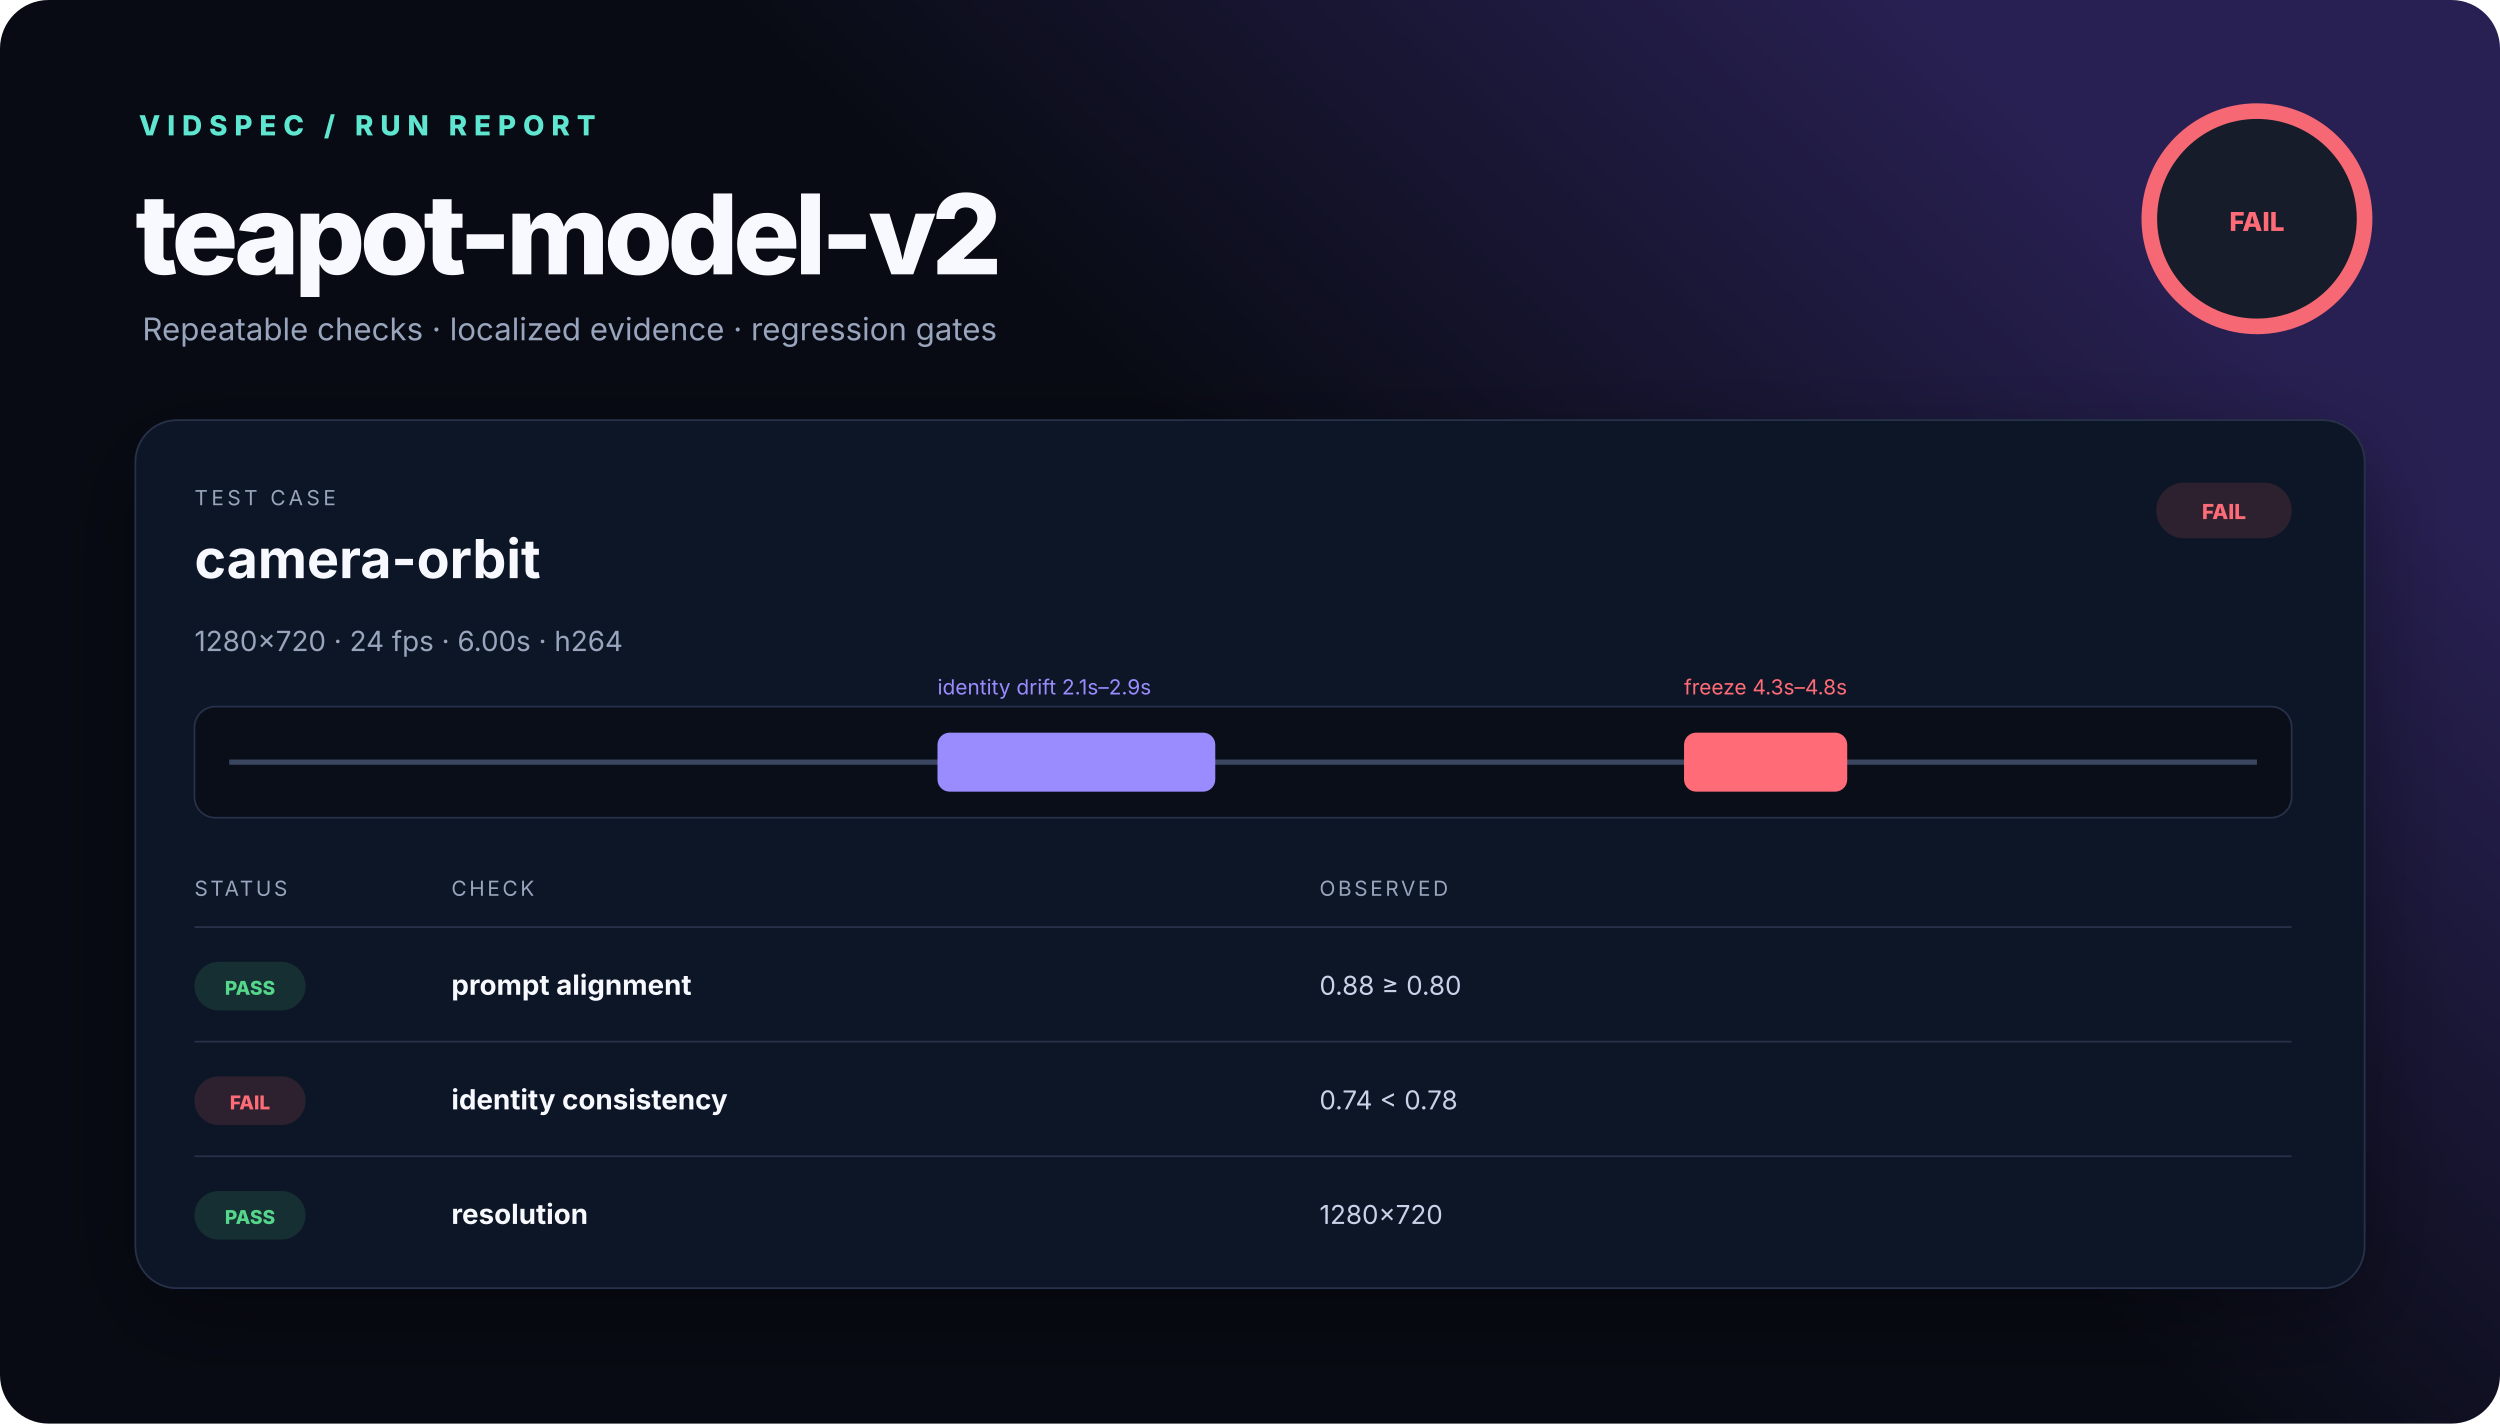
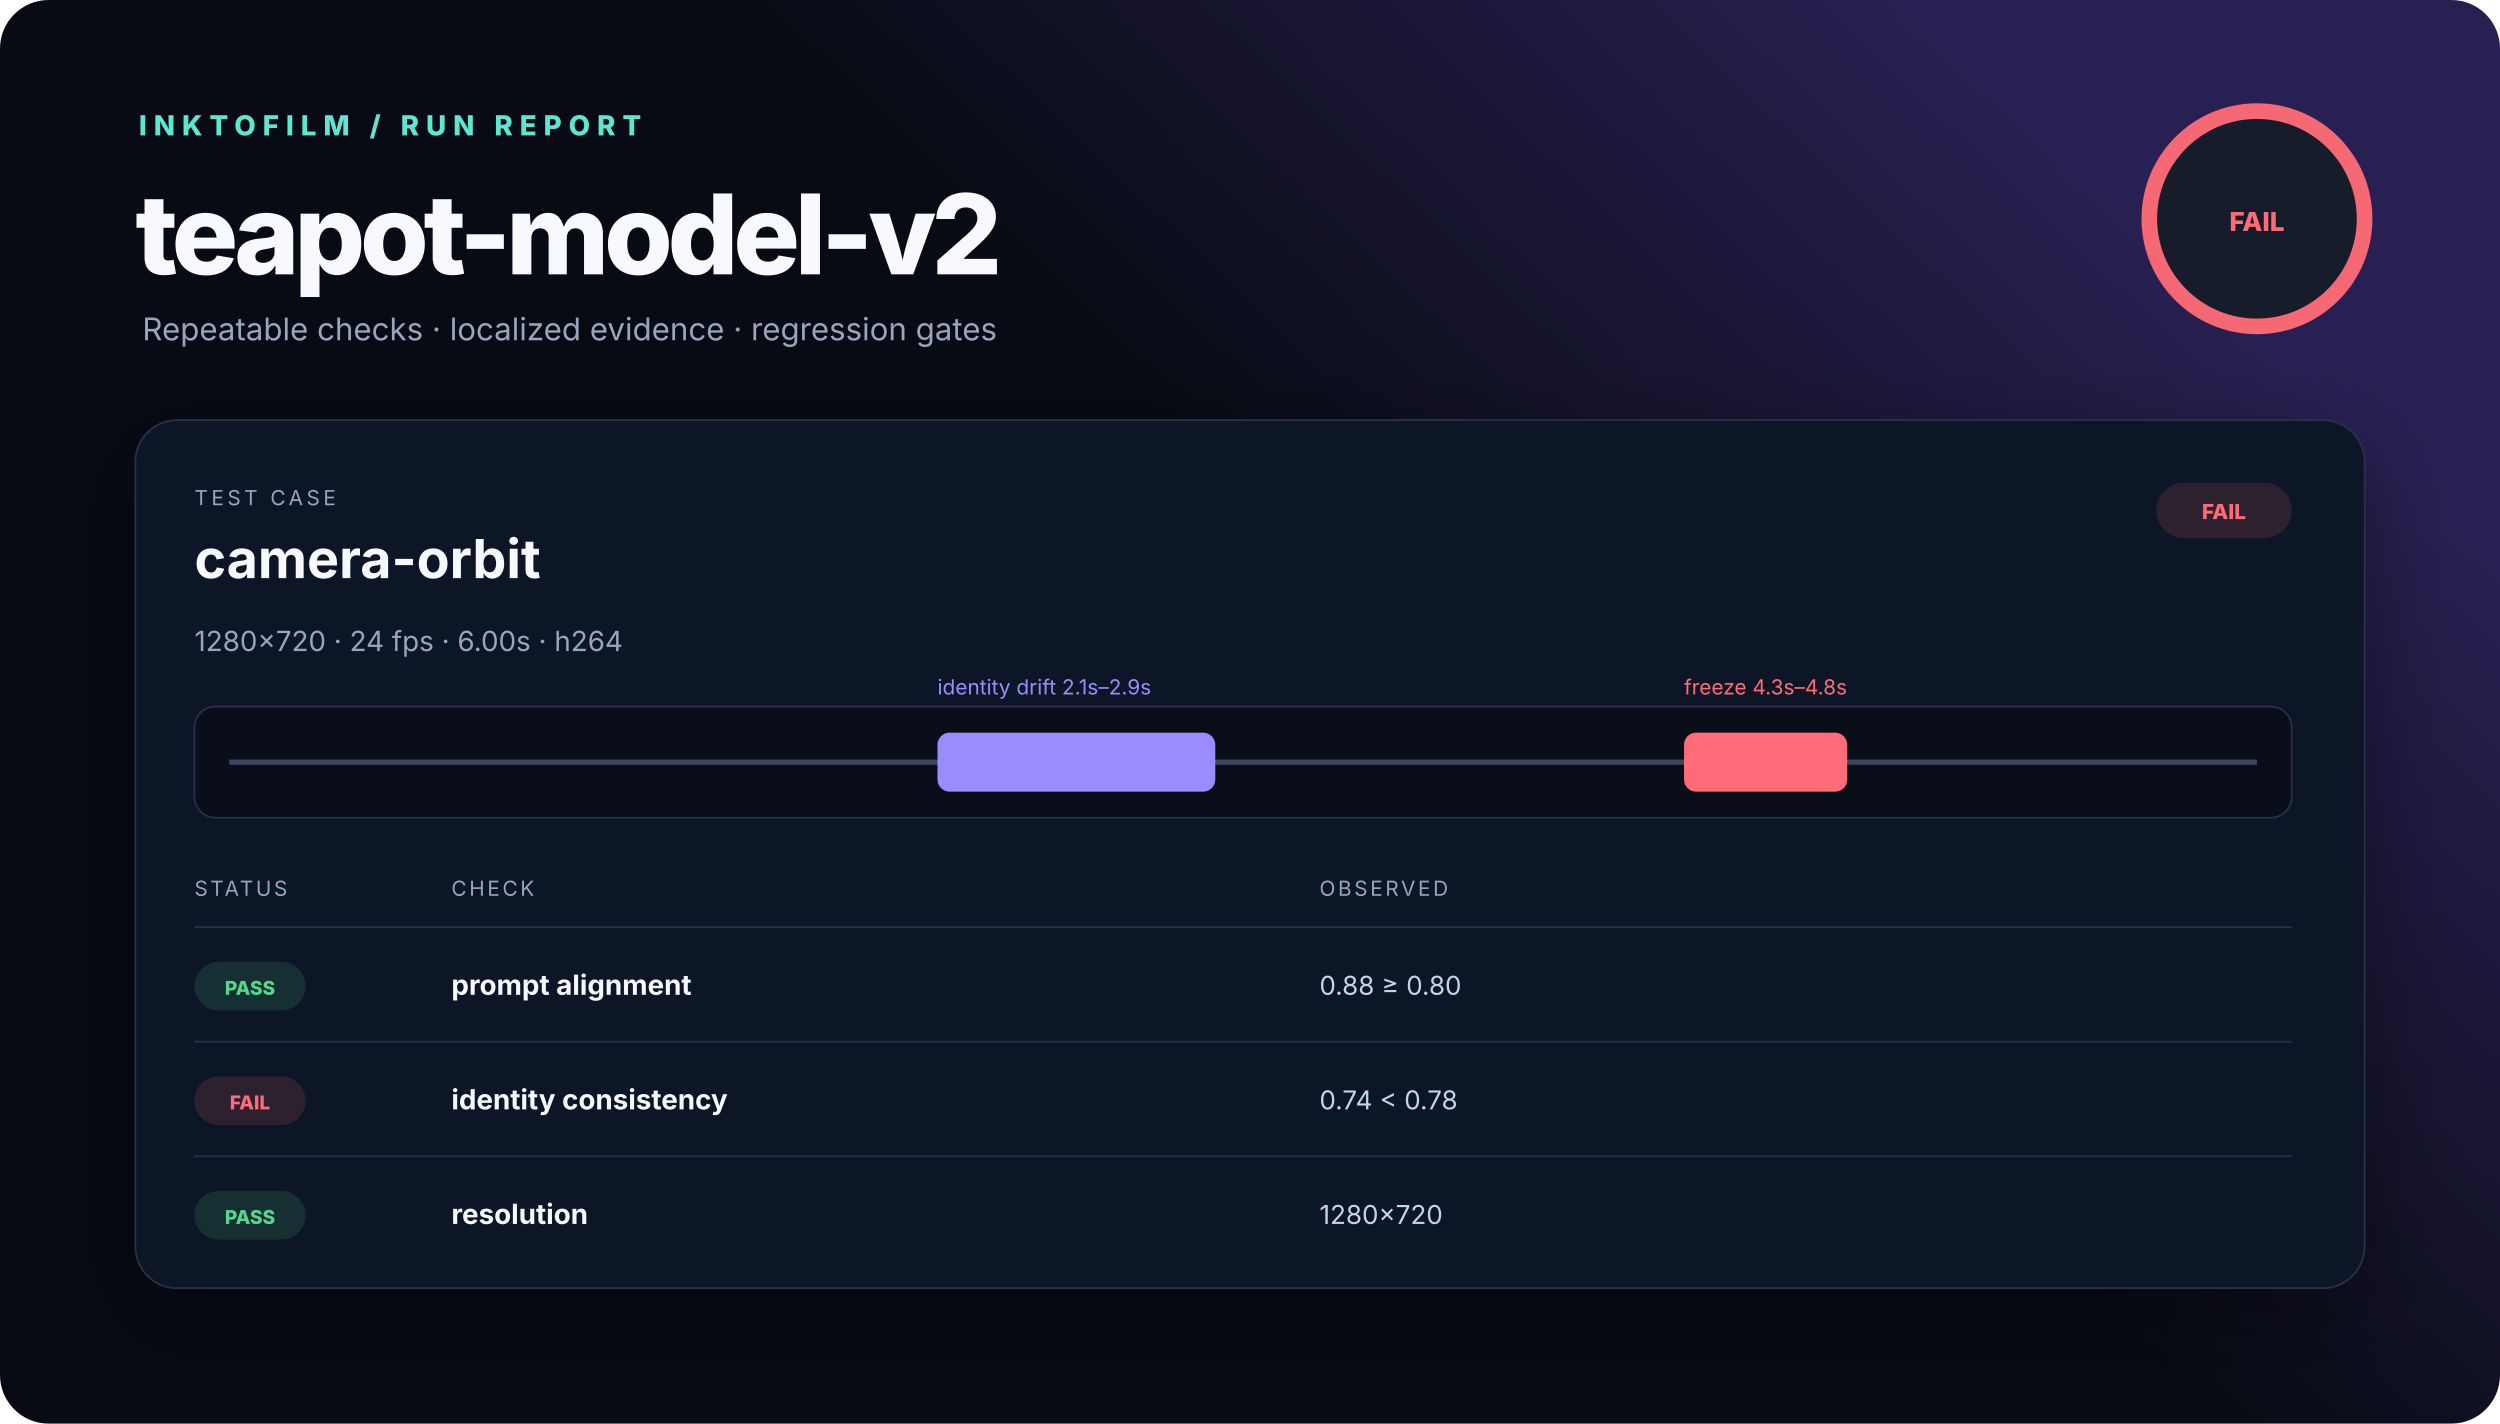
- <svg xmlns="http://www.w3.org/2000/svg" viewBox="0 0 1440 820" role="img" aria-label="VidSpec report preview">
+ <svg xmlns="http://www.w3.org/2000/svg" viewBox="0 0 1440 820" role="img" aria-label="InkToFilm report preview">
  <defs>
    <linearGradient id="bg" x1="1100" y1="0" x2="320" y2="820" gradientUnits="userSpaceOnUse">
      <stop stop-color="#282052" />
      <stop offset=".42" stop-color="#080b13" />
      <stop offset="1" stop-color="#080b13" />
    </linearGradient>
    <filter id="shadow">
      <feDropShadow dx="0" dy="16" stdDeviation="26" flood-opacity=".35" />
    </filter>
  </defs>
  <rect width="1440" height="820" rx="28" fill="url(#bg)" />
  <g font-family="Inter,system-ui,sans-serif">
-     <text x="80" y="78" fill="#5ee6d0" font-size="16" font-weight="800" letter-spacing="4">VIDSPEC / RUN REPORT</text>
+     <text x="80" y="78" fill="#5ee6d0" font-size="16" font-weight="800" letter-spacing="4">INKTOFILM / RUN REPORT</text>
    <text x="78" y="158" fill="#f7f9ff" font-size="64" font-weight="800" letter-spacing="-3">teapot-model-v2</text>
    <text x="82" y="196" fill="#98a5bd" font-size="18">Repeatable checks · localized evidence · regression gates</text>
    <circle cx="1300" cy="126" r="62" fill="#151b27" stroke="#ff6b76" stroke-width="9" opacity=".95" />
    <text x="1300" y="133" text-anchor="middle" fill="#ff6b76" font-size="15" font-weight="800">FAIL</text>
    <g filter="url(#shadow)">
      <rect x="78" y="242" width="1284" height="500" rx="24" fill="#111725" stroke="#273149" />
    </g>
    <text x="112" y="291" fill="#98a5bd" font-size="12" letter-spacing="2">TEST CASE</text>
    <text x="112" y="333" fill="#f7f9ff" font-size="31" font-weight="750">camera-orbit</text>
    <rect x="1242" y="278" width="78" height="32" rx="16" fill="#ff6b7622" />
    <text x="1281" y="299" text-anchor="middle" fill="#ff6b76" font-size="12" font-weight="800">FAIL</text>
    <text x="112" y="375" fill="#98a5bd" font-size="16">1280×720 · 24 fps · 6.00s · h264</text>
    <rect x="112" y="407" width="1208" height="64" rx="12" fill="#0a0e18" stroke="#273149" />
    <line x1="132" y1="439" x2="1300" y2="439" stroke="#3a4660" stroke-width="3" />
    <rect x="540" y="422" width="160" height="34" rx="7" fill="#9a8cff" />
    <rect x="970" y="422" width="94" height="34" rx="7" fill="#ff6b76" />
    <text x="540" y="400" fill="#9a8cff" font-size="12">identity drift 2.1s–2.9s</text>
    <text x="970" y="400" fill="#ff6b76" font-size="12">freeze 4.3s–4.8s</text>
    <text x="112" y="516" fill="#98a5bd" font-size="12" letter-spacing="1.5">STATUS</text>
    <text x="260" y="516" fill="#98a5bd" font-size="12" letter-spacing="1.5">CHECK</text>
    <text x="760" y="516" fill="#98a5bd" font-size="12" letter-spacing="1.5">OBSERVED</text>
    <line x1="112" y1="534" x2="1320" y2="534" stroke="#273149" />
    <rect x="112" y="554" width="64" height="28" rx="14" fill="#55d68b22" />
    <text x="144" y="573" text-anchor="middle" fill="#55d68b" font-size="11" font-weight="800">PASS</text>
    <text x="260" y="573" fill="#f7f9ff" font-size="16" font-weight="650">prompt alignment</text>
    <text x="760" y="573" fill="#c9d2e8" font-size="15">0.88 ≥ 0.80</text>
    <line x1="112" y1="600" x2="1320" y2="600" stroke="#273149" />
    <rect x="112" y="620" width="64" height="28" rx="14" fill="#ff6b7622" />
    <text x="144" y="639" text-anchor="middle" fill="#ff6b76" font-size="11" font-weight="800">FAIL</text>
    <text x="260" y="639" fill="#f7f9ff" font-size="16" font-weight="650">identity consistency</text>
    <text x="760" y="639" fill="#c9d2e8" font-size="15">0.74 &lt; 0.78</text>
    <line x1="112" y1="666" x2="1320" y2="666" stroke="#273149" />
    <rect x="112" y="686" width="64" height="28" rx="14" fill="#55d68b22" />
    <text x="144" y="705" text-anchor="middle" fill="#55d68b" font-size="11" font-weight="800">PASS</text>
    <text x="260" y="705" fill="#f7f9ff" font-size="16" font-weight="650">resolution</text>
    <text x="760" y="705" fill="#c9d2e8" font-size="15">1280×720</text>
  </g>
</svg>
